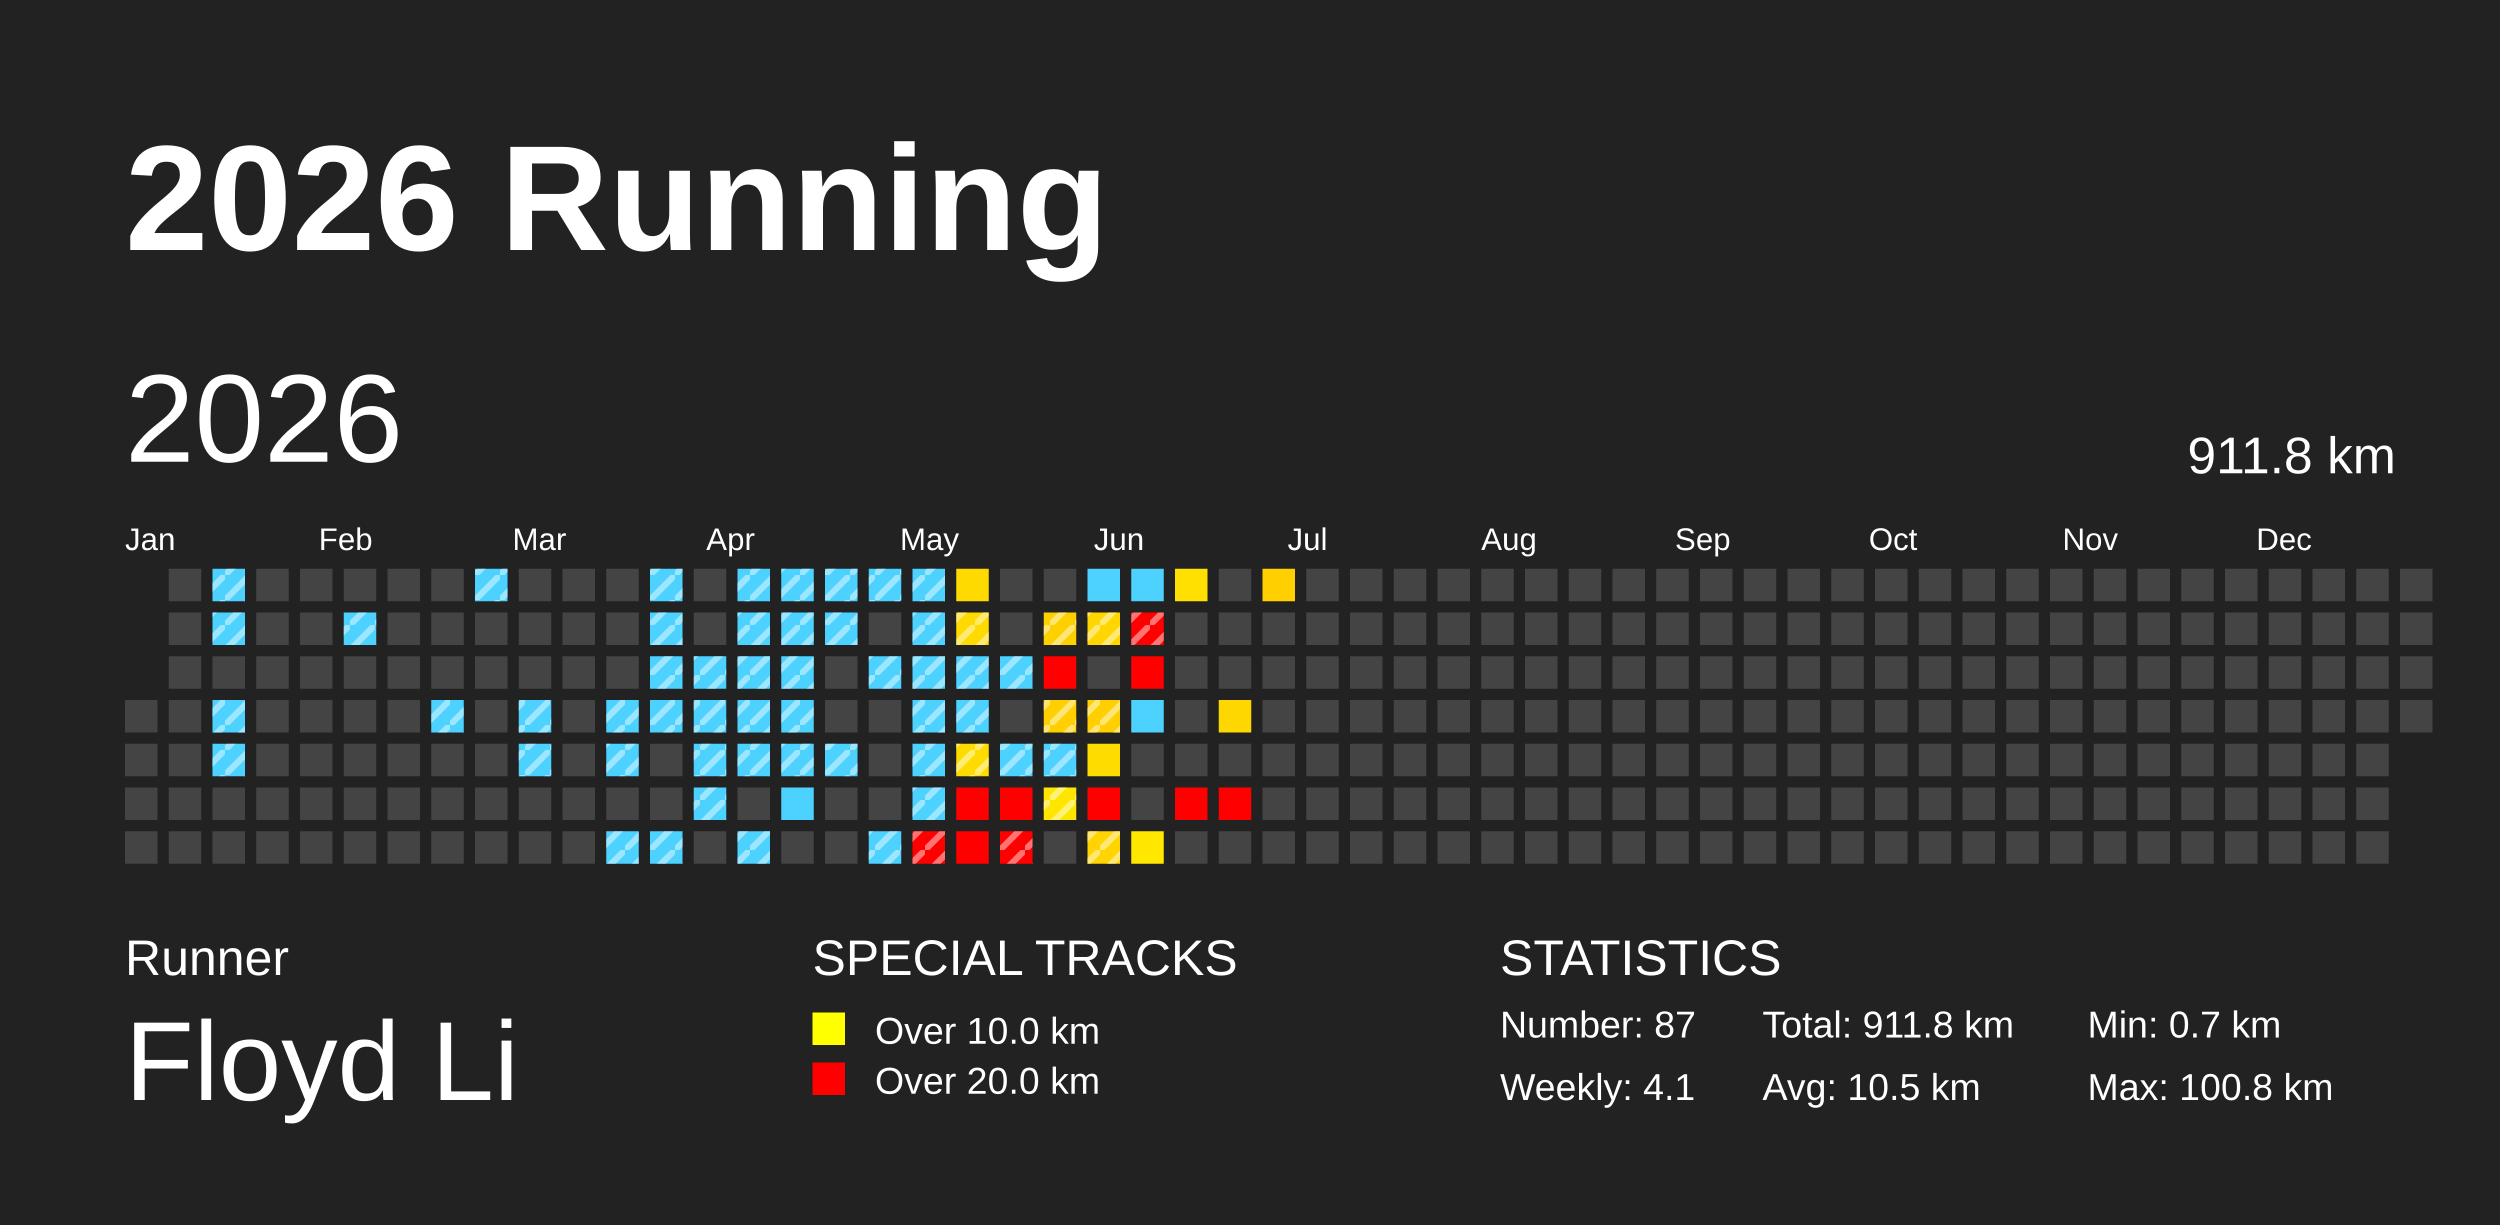
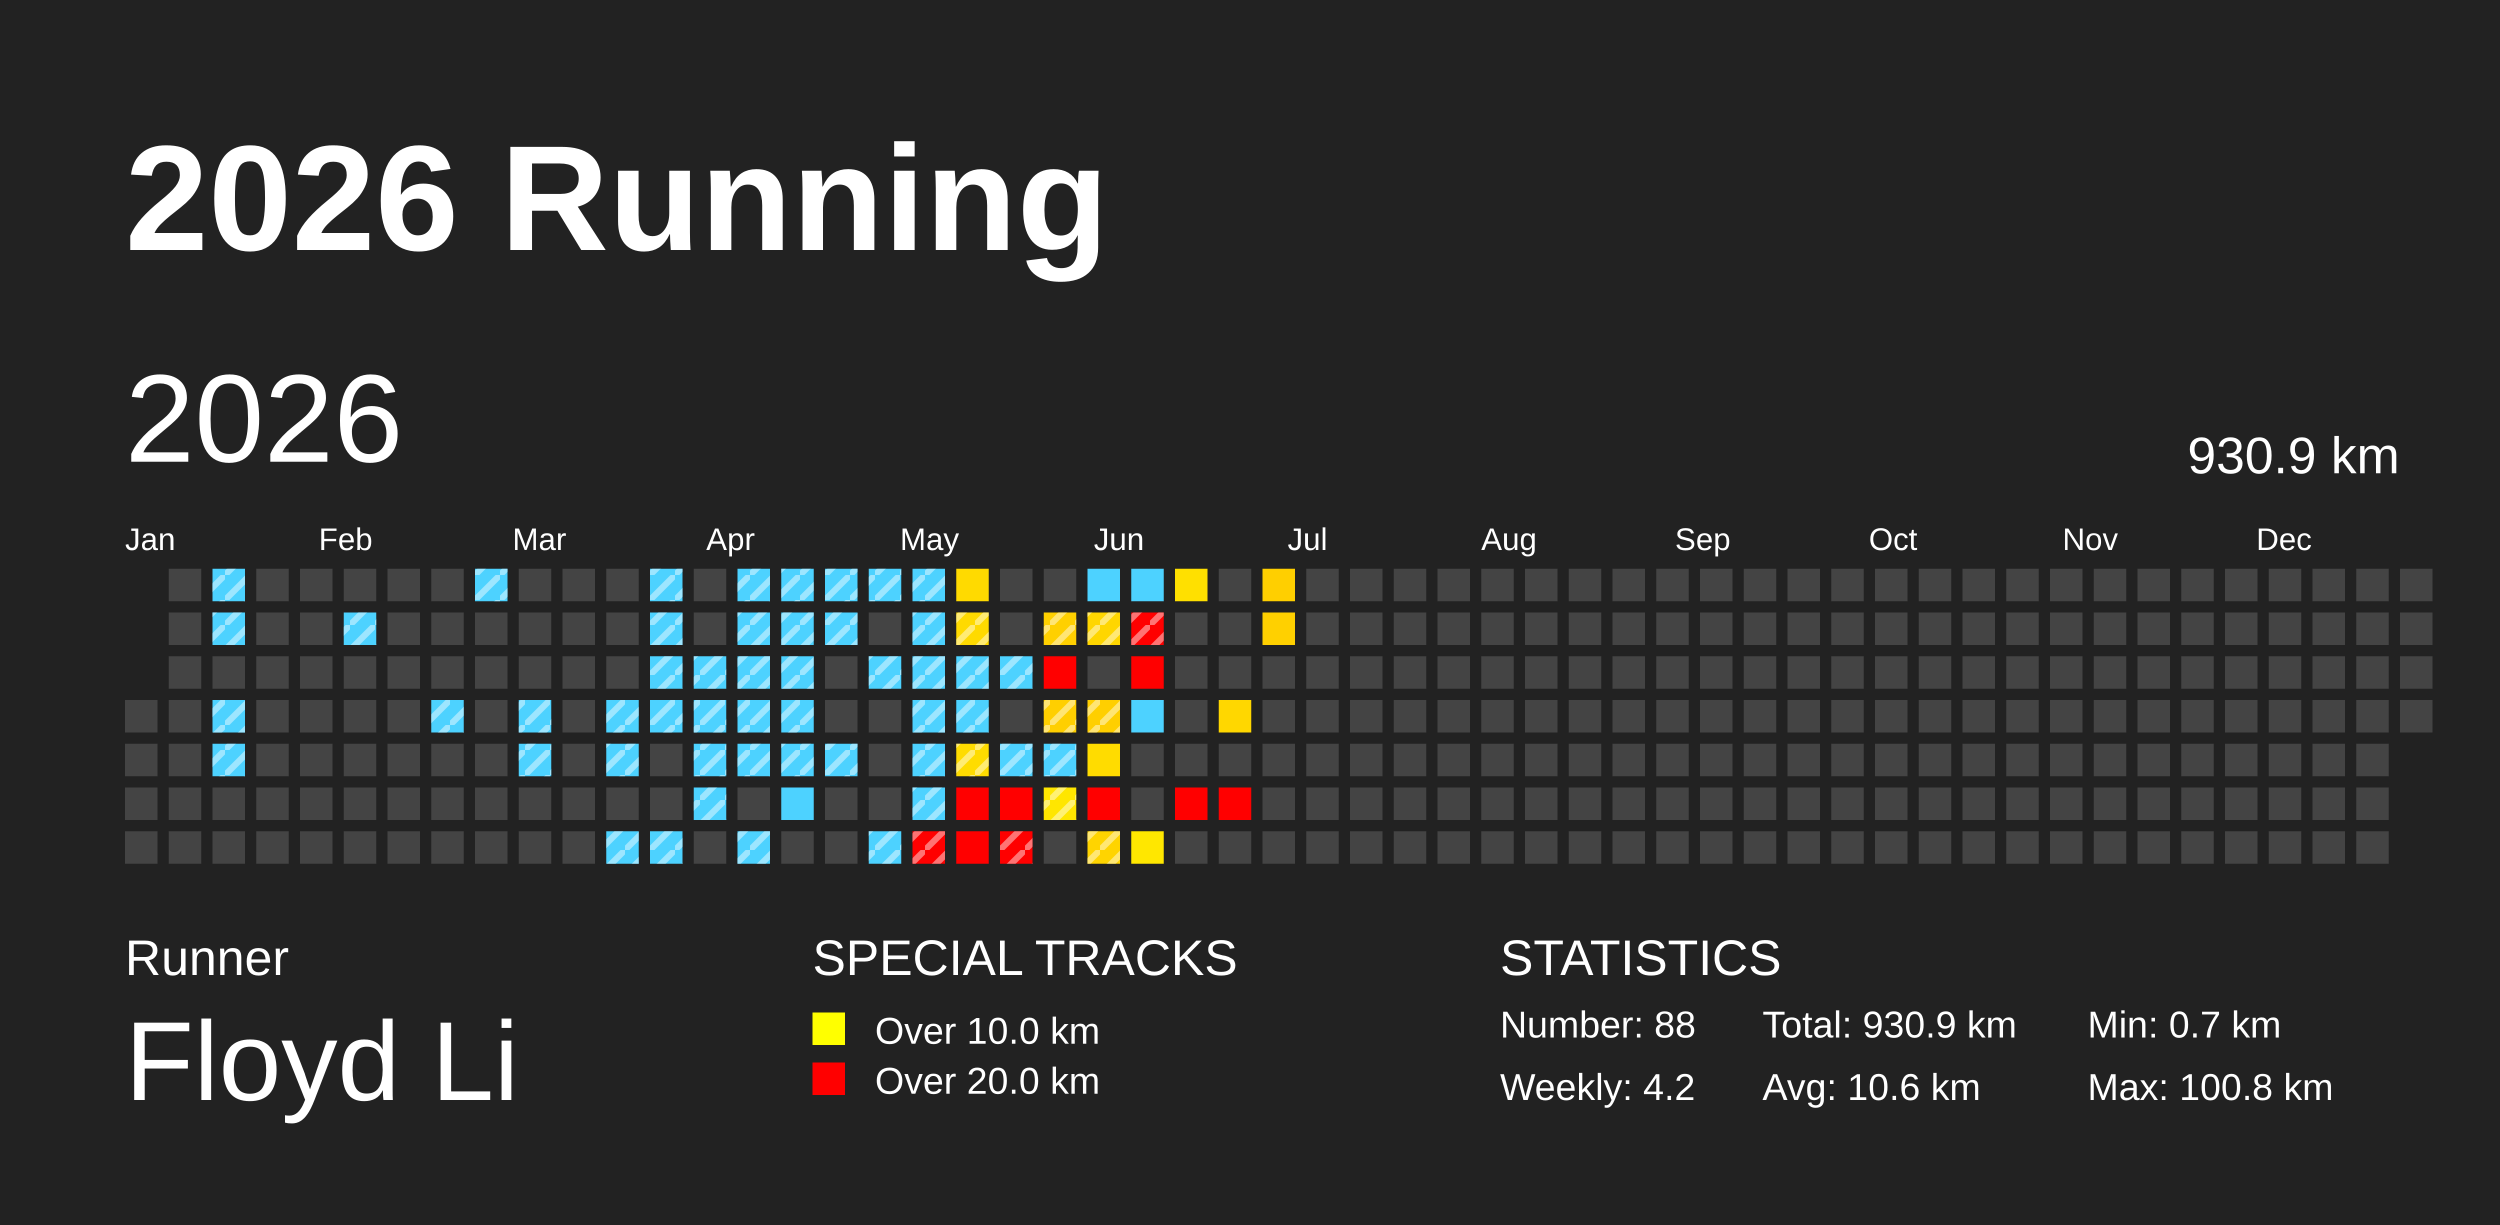
<svg xmlns="http://www.w3.org/2000/svg" baseProfile="full" height="98mm" version="1.1" viewBox="0,0,200,98" width="200mm">
  <defs>
    <pattern height="2" id="indoor-stripe" patternUnits="userSpaceOnUse" width="2">
      <line stroke="white" stroke-opacity="0.45" stroke-width="0.5" x1="0" x2="2" y1="2" y2="0" />
    </pattern>
  </defs>
  <rect fill="#222222" height="98" width="200" x="0" y="0" />
  <text fill="#FFFFFF" style="font-size:12px; font-family:Arial; font-weight:bold;" x="10" y="20">2026 Running</text>
  <text fill="#FFFFFF" style="font-size:4px; font-family:Arial" x="10" y="78">Runner</text>
  <text fill="#FFFFFF" style="font-size:9px; font-family:Arial" x="10" y="88">Floyd Li</text>
  <text fill="#FFFFFF" style="font-size:4px; font-family:Arial" x="65" y="78">SPECIAL TRACKS</text>
  <rect fill="yellow" height="2.6" width="2.6" x="65" y="81" />
  <text fill="#FFFFFF" style="font-size:3px; font-family:Arial" x="70" y="83.5">Over 10.0 km</text>
  <rect fill="red" height="2.6" width="2.6" x="65" y="85" />
  <text fill="#FFFFFF" style="font-size:3px; font-family:Arial" x="70" y="87.5">Over 20.0 km</text>
  <text fill="#FFFFFF" style="font-size:4px; font-family:Arial" x="120" y="78">STATISTICS</text>
-   <text fill="#FFFFFF" style="font-size:3px; font-family:Arial" x="120" y="83">Number: 87</text>
-   <text fill="#FFFFFF" style="font-size:3px; font-family:Arial" x="120" y="88">Weekly: 4.1</text>
-   <text fill="#FFFFFF" style="font-size:3px; font-family:Arial" x="141" y="83">Total: 911.8 km</text>
-   <text fill="#FFFFFF" style="font-size:3px; font-family:Arial" x="141" y="88">Avg: 10.5 km</text>
+   <text fill="#FFFFFF" style="font-size:3px; font-family:Arial" x="120" y="83">Number: 88</text>
+   <text fill="#FFFFFF" style="font-size:3px; font-family:Arial" x="120" y="88">Weekly: 4.2</text>
+   <text fill="#FFFFFF" style="font-size:3px; font-family:Arial" x="141" y="83">Total: 930.9 km</text>
+   <text fill="#FFFFFF" style="font-size:3px; font-family:Arial" x="141" y="88">Avg: 10.6 km</text>
  <text fill="#FFFFFF" style="font-size:3px; font-family:Arial" x="167" y="83">Min: 0.7 km</text>
  <text fill="#FFFFFF" style="font-size:3px; font-family:Arial" x="167" y="88">Max: 100.8 km</text>
  <text dominant-baseline="hanging" fill="#FFFFFF" style="font-size:10.0px; font-family:Arial;" x="10" y="30">2026</text>
-   <text dominant-baseline="hanging" fill="#FFFFFF" style="font-size:4.125px; font-family:Arial;" x="175" y="35">911.8 km</text>
+   <text dominant-baseline="hanging" fill="#FFFFFF" style="font-size:4.125px; font-family:Arial;" x="175" y="35">930.9 km</text>
  <text fill="#FFFFFF" style="font-size:2.5px; font-family:Arial" x="10.0" y="44">Jan</text>
  <text fill="#FFFFFF" style="font-size:2.5px; font-family:Arial" x="25.5" y="44">Feb</text>
  <text fill="#FFFFFF" style="font-size:2.5px; font-family:Arial" x="41.0" y="44">Mar</text>
  <text fill="#FFFFFF" style="font-size:2.5px; font-family:Arial" x="56.5" y="44">Apr</text>
  <text fill="#FFFFFF" style="font-size:2.5px; font-family:Arial" x="72.0" y="44">May</text>
  <text fill="#FFFFFF" style="font-size:2.5px; font-family:Arial" x="87.5" y="44">Jun</text>
  <text fill="#FFFFFF" style="font-size:2.5px; font-family:Arial" x="103.0" y="44">Jul</text>
  <text fill="#FFFFFF" style="font-size:2.5px; font-family:Arial" x="118.5" y="44">Aug</text>
  <text fill="#FFFFFF" style="font-size:2.5px; font-family:Arial" x="134.0" y="44">Sep</text>
  <text fill="#FFFFFF" style="font-size:2.5px; font-family:Arial" x="149.5" y="44">Oct</text>
  <text fill="#FFFFFF" style="font-size:2.5px; font-family:Arial" x="165.0" y="44">Nov</text>
  <text fill="#FFFFFF" style="font-size:2.5px; font-family:Arial" x="180.5" y="44">Dec</text>
  <rect fill="#444444" height="2.6" width="2.6" x="10.0" y="56.0" />
  <rect fill="#444444" height="2.6" width="2.6" x="10.0" y="59.5" />
  <rect fill="#444444" height="2.6" width="2.6" x="10.0" y="63.0" />
  <rect fill="#444444" height="2.6" width="2.6" x="10.0" y="66.5" />
  <rect fill="#444444" height="2.6" width="2.6" x="13.5" y="45.5" />
  <rect fill="#444444" height="2.6" width="2.6" x="13.5" y="49.0" />
  <rect fill="#444444" height="2.6" width="2.6" x="13.5" y="52.5" />
  <rect fill="#444444" height="2.6" width="2.6" x="13.5" y="56.0" />
  <rect fill="#444444" height="2.6" width="2.6" x="13.5" y="59.5" />
  <rect fill="#444444" height="2.6" width="2.6" x="13.5" y="63.0" />
  <rect fill="#444444" height="2.6" width="2.6" x="13.5" y="66.5" />
  <rect fill="#4dd2ff" height="2.6" width="2.6" x="17.0" y="45.5" />
  <rect fill="url(#indoor-stripe)" height="2.6" style="pointer-events: none;" width="2.6" x="17.0" y="45.5" />
  <rect fill="#4dd2ff" height="2.6" width="2.6" x="17.0" y="49.0" />
  <rect fill="url(#indoor-stripe)" height="2.6" style="pointer-events: none;" width="2.6" x="17.0" y="49.0" />
  <rect fill="#444444" height="2.6" width="2.6" x="17.0" y="52.5" />
  <rect fill="#4dd2ff" height="2.6" width="2.6" x="17.0" y="56.0" />
  <rect fill="url(#indoor-stripe)" height="2.6" style="pointer-events: none;" width="2.6" x="17.0" y="56.0" />
  <rect fill="#4dd2ff" height="2.6" width="2.6" x="17.0" y="59.5" />
  <rect fill="url(#indoor-stripe)" height="2.6" style="pointer-events: none;" width="2.6" x="17.0" y="59.5" />
  <rect fill="#444444" height="2.6" width="2.6" x="17.0" y="63.0" />
  <rect fill="#444444" height="2.6" width="2.6" x="17.0" y="66.5" />
  <rect fill="#444444" height="2.6" width="2.6" x="20.5" y="45.5" />
  <rect fill="#444444" height="2.6" width="2.6" x="20.5" y="49.0" />
  <rect fill="#444444" height="2.6" width="2.6" x="20.5" y="52.5" />
  <rect fill="#444444" height="2.6" width="2.6" x="20.5" y="56.0" />
  <rect fill="#444444" height="2.6" width="2.6" x="20.5" y="59.5" />
  <rect fill="#444444" height="2.6" width="2.6" x="20.5" y="63.0" />
  <rect fill="#444444" height="2.6" width="2.6" x="20.5" y="66.5" />
  <rect fill="#444444" height="2.6" width="2.6" x="24.0" y="45.5" />
  <rect fill="#444444" height="2.6" width="2.6" x="24.0" y="49.0" />
  <rect fill="#444444" height="2.6" width="2.6" x="24.0" y="52.5" />
  <rect fill="#444444" height="2.6" width="2.6" x="24.0" y="56.0" />
  <rect fill="#444444" height="2.6" width="2.6" x="24.0" y="59.5" />
  <rect fill="#444444" height="2.6" width="2.6" x="24.0" y="63.0" />
  <rect fill="#444444" height="2.6" width="2.6" x="24.0" y="66.5" />
  <rect fill="#444444" height="2.6" width="2.6" x="27.5" y="45.5" />
  <rect fill="#4dd2ff" height="2.6" width="2.6" x="27.5" y="49.0" />
  <rect fill="url(#indoor-stripe)" height="2.6" style="pointer-events: none;" width="2.6" x="27.5" y="49.0" />
  <rect fill="#444444" height="2.6" width="2.6" x="27.5" y="52.5" />
  <rect fill="#444444" height="2.6" width="2.6" x="27.5" y="56.0" />
  <rect fill="#444444" height="2.6" width="2.6" x="27.5" y="59.5" />
  <rect fill="#444444" height="2.6" width="2.6" x="27.5" y="63.0" />
  <rect fill="#444444" height="2.6" width="2.6" x="27.5" y="66.5" />
  <rect fill="#444444" height="2.6" width="2.6" x="31.0" y="45.5" />
  <rect fill="#444444" height="2.6" width="2.6" x="31.0" y="49.0" />
  <rect fill="#444444" height="2.6" width="2.6" x="31.0" y="52.5" />
  <rect fill="#444444" height="2.6" width="2.6" x="31.0" y="56.0" />
  <rect fill="#444444" height="2.6" width="2.6" x="31.0" y="59.5" />
  <rect fill="#444444" height="2.6" width="2.6" x="31.0" y="63.0" />
  <rect fill="#444444" height="2.6" width="2.6" x="31.0" y="66.5" />
  <rect fill="#444444" height="2.6" width="2.6" x="34.5" y="45.5" />
  <rect fill="#444444" height="2.6" width="2.6" x="34.5" y="49.0" />
  <rect fill="#444444" height="2.6" width="2.6" x="34.5" y="52.5" />
  <rect fill="#4dd2ff" height="2.6" width="2.6" x="34.5" y="56.0" />
  <rect fill="url(#indoor-stripe)" height="2.6" style="pointer-events: none;" width="2.6" x="34.5" y="56.0" />
  <rect fill="#444444" height="2.6" width="2.6" x="34.5" y="59.5" />
  <rect fill="#444444" height="2.6" width="2.6" x="34.5" y="63.0" />
  <rect fill="#444444" height="2.6" width="2.6" x="34.5" y="66.5" />
  <rect fill="#4dd2ff" height="2.6" width="2.6" x="38.0" y="45.5" />
  <rect fill="url(#indoor-stripe)" height="2.6" style="pointer-events: none;" width="2.6" x="38.0" y="45.5" />
  <rect fill="#444444" height="2.6" width="2.6" x="38.0" y="49.0" />
  <rect fill="#444444" height="2.6" width="2.6" x="38.0" y="52.5" />
  <rect fill="#444444" height="2.6" width="2.6" x="38.0" y="56.0" />
  <rect fill="#444444" height="2.6" width="2.6" x="38.0" y="59.5" />
  <rect fill="#444444" height="2.6" width="2.6" x="38.0" y="63.0" />
  <rect fill="#444444" height="2.6" width="2.6" x="38.0" y="66.5" />
  <rect fill="#444444" height="2.6" width="2.6" x="41.5" y="45.5" />
  <rect fill="#444444" height="2.6" width="2.6" x="41.5" y="49.0" />
  <rect fill="#444444" height="2.6" width="2.6" x="41.5" y="52.5" />
  <rect fill="#4dd2ff" height="2.6" width="2.6" x="41.5" y="56.0" />
  <rect fill="url(#indoor-stripe)" height="2.6" style="pointer-events: none;" width="2.6" x="41.5" y="56.0" />
  <rect fill="#4dd2ff" height="2.6" width="2.6" x="41.5" y="59.5" />
  <rect fill="url(#indoor-stripe)" height="2.6" style="pointer-events: none;" width="2.6" x="41.5" y="59.5" />
  <rect fill="#444444" height="2.6" width="2.6" x="41.5" y="63.0" />
  <rect fill="#444444" height="2.6" width="2.6" x="41.5" y="66.5" />
  <rect fill="#444444" height="2.6" width="2.6" x="45.0" y="45.5" />
  <rect fill="#444444" height="2.6" width="2.6" x="45.0" y="49.0" />
  <rect fill="#444444" height="2.6" width="2.6" x="45.0" y="52.5" />
  <rect fill="#444444" height="2.6" width="2.6" x="45.0" y="56.0" />
  <rect fill="#444444" height="2.6" width="2.6" x="45.0" y="59.5" />
  <rect fill="#444444" height="2.6" width="2.6" x="45.0" y="63.0" />
  <rect fill="#444444" height="2.6" width="2.6" x="45.0" y="66.5" />
  <rect fill="#444444" height="2.6" width="2.6" x="48.5" y="45.5" />
  <rect fill="#444444" height="2.6" width="2.6" x="48.5" y="49.0" />
  <rect fill="#444444" height="2.6" width="2.6" x="48.5" y="52.5" />
  <rect fill="#4dd2ff" height="2.6" width="2.6" x="48.5" y="56.0" />
  <rect fill="url(#indoor-stripe)" height="2.6" style="pointer-events: none;" width="2.6" x="48.5" y="56.0" />
  <rect fill="#4dd2ff" height="2.6" width="2.6" x="48.5" y="59.5" />
  <rect fill="url(#indoor-stripe)" height="2.6" style="pointer-events: none;" width="2.6" x="48.5" y="59.5" />
  <rect fill="#444444" height="2.6" width="2.6" x="48.5" y="63.0" />
  <rect fill="#4dd2ff" height="2.6" width="2.6" x="48.5" y="66.5" />
  <rect fill="url(#indoor-stripe)" height="2.6" style="pointer-events: none;" width="2.6" x="48.5" y="66.5" />
  <rect fill="#4dd2ff" height="2.6" width="2.6" x="52.0" y="45.5" />
  <rect fill="url(#indoor-stripe)" height="2.6" style="pointer-events: none;" width="2.6" x="52.0" y="45.5" />
  <rect fill="#4dd2ff" height="2.6" width="2.6" x="52.0" y="49.0" />
  <rect fill="url(#indoor-stripe)" height="2.6" style="pointer-events: none;" width="2.6" x="52.0" y="49.0" />
  <rect fill="#4dd2ff" height="2.6" width="2.6" x="52.0" y="52.5" />
  <rect fill="url(#indoor-stripe)" height="2.6" style="pointer-events: none;" width="2.6" x="52.0" y="52.5" />
  <rect fill="#4dd2ff" height="2.6" width="2.6" x="52.0" y="56.0" />
  <rect fill="url(#indoor-stripe)" height="2.6" style="pointer-events: none;" width="2.6" x="52.0" y="56.0" />
  <rect fill="#444444" height="2.6" width="2.6" x="52.0" y="59.5" />
  <rect fill="#444444" height="2.6" width="2.6" x="52.0" y="63.0" />
  <rect fill="#4dd2ff" height="2.6" width="2.6" x="52.0" y="66.5" />
  <rect fill="url(#indoor-stripe)" height="2.6" style="pointer-events: none;" width="2.6" x="52.0" y="66.5" />
  <rect fill="#444444" height="2.6" width="2.6" x="55.5" y="45.5" />
  <rect fill="#444444" height="2.6" width="2.6" x="55.5" y="49.0" />
  <rect fill="#4dd2ff" height="2.6" width="2.6" x="55.5" y="52.5" />
  <rect fill="url(#indoor-stripe)" height="2.6" style="pointer-events: none;" width="2.6" x="55.5" y="52.5" />
  <rect fill="#4dd2ff" height="2.6" width="2.6" x="55.5" y="56.0" />
  <rect fill="url(#indoor-stripe)" height="2.6" style="pointer-events: none;" width="2.6" x="55.5" y="56.0" />
  <rect fill="#4dd2ff" height="2.6" width="2.6" x="55.5" y="59.5" />
  <rect fill="url(#indoor-stripe)" height="2.6" style="pointer-events: none;" width="2.6" x="55.5" y="59.5" />
  <rect fill="#4dd2ff" height="2.6" width="2.6" x="55.5" y="63.0" />
  <rect fill="url(#indoor-stripe)" height="2.6" style="pointer-events: none;" width="2.6" x="55.5" y="63.0" />
  <rect fill="#444444" height="2.6" width="2.6" x="55.5" y="66.5" />
  <rect fill="#4dd2ff" height="2.6" width="2.6" x="59.0" y="45.5" />
  <rect fill="url(#indoor-stripe)" height="2.6" style="pointer-events: none;" width="2.6" x="59.0" y="45.5" />
  <rect fill="#4dd2ff" height="2.6" width="2.6" x="59.0" y="49.0" />
  <rect fill="url(#indoor-stripe)" height="2.6" style="pointer-events: none;" width="2.6" x="59.0" y="49.0" />
  <rect fill="#4dd2ff" height="2.6" width="2.6" x="59.0" y="52.5" />
  <rect fill="url(#indoor-stripe)" height="2.6" style="pointer-events: none;" width="2.6" x="59.0" y="52.5" />
  <rect fill="#4dd2ff" height="2.6" width="2.6" x="59.0" y="56.0" />
  <rect fill="url(#indoor-stripe)" height="2.6" style="pointer-events: none;" width="2.6" x="59.0" y="56.0" />
  <rect fill="#4dd2ff" height="2.6" width="2.6" x="59.0" y="59.5" />
  <rect fill="url(#indoor-stripe)" height="2.6" style="pointer-events: none;" width="2.6" x="59.0" y="59.5" />
  <rect fill="#444444" height="2.6" width="2.6" x="59.0" y="63.0" />
  <rect fill="#4dd2ff" height="2.6" width="2.6" x="59.0" y="66.5" />
  <rect fill="url(#indoor-stripe)" height="2.6" style="pointer-events: none;" width="2.6" x="59.0" y="66.5" />
  <rect fill="#4dd2ff" height="2.6" width="2.6" x="62.5" y="45.5" />
  <rect fill="url(#indoor-stripe)" height="2.6" style="pointer-events: none;" width="2.6" x="62.5" y="45.5" />
  <rect fill="#4dd2ff" height="2.6" width="2.6" x="62.5" y="49.0" />
  <rect fill="url(#indoor-stripe)" height="2.6" style="pointer-events: none;" width="2.6" x="62.5" y="49.0" />
  <rect fill="#4dd2ff" height="2.6" width="2.6" x="62.5" y="52.5" />
  <rect fill="url(#indoor-stripe)" height="2.6" style="pointer-events: none;" width="2.6" x="62.5" y="52.5" />
  <rect fill="#4dd2ff" height="2.6" width="2.6" x="62.5" y="56.0" />
  <rect fill="url(#indoor-stripe)" height="2.6" style="pointer-events: none;" width="2.6" x="62.5" y="56.0" />
  <rect fill="#4dd2ff" height="2.6" width="2.6" x="62.5" y="59.5" />
  <rect fill="url(#indoor-stripe)" height="2.6" style="pointer-events: none;" width="2.6" x="62.5" y="59.5" />
  <rect fill="#4dd2ff" height="2.6" width="2.6" x="62.5" y="63.0" />
  <rect fill="#444444" height="2.6" width="2.6" x="62.5" y="66.5" />
  <rect fill="#4dd2ff" height="2.6" width="2.6" x="66.0" y="45.5" />
  <rect fill="url(#indoor-stripe)" height="2.6" style="pointer-events: none;" width="2.6" x="66.0" y="45.5" />
  <rect fill="#4dd2ff" height="2.6" width="2.6" x="66.0" y="49.0" />
  <rect fill="url(#indoor-stripe)" height="2.6" style="pointer-events: none;" width="2.6" x="66.0" y="49.0" />
  <rect fill="#444444" height="2.6" width="2.6" x="66.0" y="52.5" />
  <rect fill="#444444" height="2.6" width="2.6" x="66.0" y="56.0" />
  <rect fill="#4dd2ff" height="2.6" width="2.6" x="66.0" y="59.5" />
  <rect fill="url(#indoor-stripe)" height="2.6" style="pointer-events: none;" width="2.6" x="66.0" y="59.5" />
  <rect fill="#444444" height="2.6" width="2.6" x="66.0" y="63.0" />
  <rect fill="#444444" height="2.6" width="2.6" x="66.0" y="66.5" />
  <rect fill="#4dd2ff" height="2.6" width="2.6" x="69.5" y="45.5" />
  <rect fill="url(#indoor-stripe)" height="2.6" style="pointer-events: none;" width="2.6" x="69.5" y="45.5" />
  <rect fill="#444444" height="2.6" width="2.6" x="69.5" y="49.0" />
  <rect fill="#4dd2ff" height="2.6" width="2.6" x="69.5" y="52.5" />
  <rect fill="url(#indoor-stripe)" height="2.6" style="pointer-events: none;" width="2.6" x="69.5" y="52.5" />
  <rect fill="#444444" height="2.6" width="2.6" x="69.5" y="56.0" />
  <rect fill="#444444" height="2.6" width="2.6" x="69.5" y="59.5" />
  <rect fill="#444444" height="2.6" width="2.6" x="69.5" y="63.0" />
  <rect fill="#4dd2ff" height="2.6" width="2.6" x="69.5" y="66.5" />
  <rect fill="url(#indoor-stripe)" height="2.6" style="pointer-events: none;" width="2.6" x="69.5" y="66.5" />
  <rect fill="#4dd2ff" height="2.6" width="2.6" x="73.0" y="45.5" />
  <rect fill="url(#indoor-stripe)" height="2.6" style="pointer-events: none;" width="2.6" x="73.0" y="45.5" />
  <rect fill="#4dd2ff" height="2.6" width="2.6" x="73.0" y="49.0" />
  <rect fill="url(#indoor-stripe)" height="2.6" style="pointer-events: none;" width="2.6" x="73.0" y="49.0" />
  <rect fill="#4dd2ff" height="2.6" width="2.6" x="73.0" y="52.5" />
  <rect fill="url(#indoor-stripe)" height="2.6" style="pointer-events: none;" width="2.6" x="73.0" y="52.5" />
  <rect fill="#4dd2ff" height="2.6" width="2.6" x="73.0" y="56.0" />
  <rect fill="url(#indoor-stripe)" height="2.6" style="pointer-events: none;" width="2.6" x="73.0" y="56.0" />
  <rect fill="#4dd2ff" height="2.6" width="2.6" x="73.0" y="59.5" />
  <rect fill="url(#indoor-stripe)" height="2.6" style="pointer-events: none;" width="2.6" x="73.0" y="59.5" />
  <rect fill="#4dd2ff" height="2.6" width="2.6" x="73.0" y="63.0" />
  <rect fill="url(#indoor-stripe)" height="2.6" style="pointer-events: none;" width="2.6" x="73.0" y="63.0" />
  <rect fill="red" height="2.6" width="2.6" x="73.0" y="66.5" />
  <rect fill="url(#indoor-stripe)" height="2.6" style="pointer-events: none;" width="2.6" x="73.0" y="66.5" />
  <rect fill="#ffda00" height="2.6" width="2.6" x="76.5" y="45.5" />
  <rect fill="#ffda00" height="2.6" width="2.6" x="76.5" y="49.0" />
  <rect fill="url(#indoor-stripe)" height="2.6" style="pointer-events: none;" width="2.6" x="76.5" y="49.0" />
  <rect fill="#4dd2ff" height="2.6" width="2.6" x="76.5" y="52.5" />
  <rect fill="url(#indoor-stripe)" height="2.6" style="pointer-events: none;" width="2.6" x="76.5" y="52.5" />
  <rect fill="#4dd2ff" height="2.6" width="2.6" x="76.5" y="56.0" />
  <rect fill="url(#indoor-stripe)" height="2.6" style="pointer-events: none;" width="2.6" x="76.5" y="56.0" />
  <rect fill="#ffdc00" height="2.6" width="2.6" x="76.5" y="59.5" />
  <rect fill="url(#indoor-stripe)" height="2.6" style="pointer-events: none;" width="2.6" x="76.5" y="59.5" />
  <rect fill="red" height="2.6" width="2.6" x="76.5" y="63.0" />
  <rect fill="red" height="2.6" width="2.6" x="76.5" y="66.5" />
  <rect fill="#444444" height="2.6" width="2.6" x="80.0" y="45.5" />
  <rect fill="#444444" height="2.6" width="2.6" x="80.0" y="49.0" />
  <rect fill="#4dd2ff" height="2.6" width="2.6" x="80.0" y="52.5" />
  <rect fill="url(#indoor-stripe)" height="2.6" style="pointer-events: none;" width="2.6" x="80.0" y="52.5" />
  <rect fill="#444444" height="2.6" width="2.6" x="80.0" y="56.0" />
  <rect fill="#4dd2ff" height="2.6" width="2.6" x="80.0" y="59.5" />
  <rect fill="url(#indoor-stripe)" height="2.6" style="pointer-events: none;" width="2.6" x="80.0" y="59.5" />
  <rect fill="red" height="2.6" width="2.6" x="80.0" y="63.0" />
  <rect fill="red" height="2.6" width="2.6" x="80.0" y="66.5" />
  <rect fill="url(#indoor-stripe)" height="2.6" style="pointer-events: none;" width="2.6" x="80.0" y="66.5" />
  <rect fill="#444444" height="2.6" width="2.6" x="83.5" y="45.5" />
  <rect fill="#ffd000" height="2.6" width="2.6" x="83.5" y="49.0" />
  <rect fill="url(#indoor-stripe)" height="2.6" style="pointer-events: none;" width="2.6" x="83.5" y="49.0" />
  <rect fill="red" height="2.6" width="2.6" x="83.5" y="52.5" />
  <rect fill="#ffcf00" height="2.6" width="2.6" x="83.5" y="56.0" />
  <rect fill="url(#indoor-stripe)" height="2.6" style="pointer-events: none;" width="2.6" x="83.5" y="56.0" />
  <rect fill="#4dd2ff" height="2.6" width="2.6" x="83.5" y="59.5" />
  <rect fill="url(#indoor-stripe)" height="2.6" style="pointer-events: none;" width="2.6" x="83.5" y="59.5" />
  <rect fill="#ffe600" height="2.6" width="2.6" x="83.5" y="63.0" />
  <rect fill="url(#indoor-stripe)" height="2.6" style="pointer-events: none;" width="2.6" x="83.5" y="63.0" />
  <rect fill="#444444" height="2.6" width="2.6" x="83.5" y="66.5" />
  <rect fill="#4dd2ff" height="2.6" width="2.6" x="87.0" y="45.5" />
  <rect fill="#ffd600" height="2.6" width="2.6" x="87.0" y="49.0" />
  <rect fill="url(#indoor-stripe)" height="2.6" style="pointer-events: none;" width="2.6" x="87.0" y="49.0" />
  <rect fill="#444444" height="2.6" width="2.6" x="87.0" y="52.5" />
  <rect fill="#ffcf00" height="2.6" width="2.6" x="87.0" y="56.0" />
  <rect fill="url(#indoor-stripe)" height="2.6" style="pointer-events: none;" width="2.6" x="87.0" y="56.0" />
  <rect fill="#ffdc00" height="2.6" width="2.6" x="87.0" y="59.5" />
  <rect fill="red" height="2.6" width="2.6" x="87.0" y="63.0" />
  <rect fill="#ffd400" height="2.6" width="2.6" x="87.0" y="66.5" />
  <rect fill="url(#indoor-stripe)" height="2.6" style="pointer-events: none;" width="2.6" x="87.0" y="66.5" />
  <rect fill="#4dd2ff" height="2.6" width="2.6" x="90.5" y="45.5" />
  <rect fill="red" height="2.6" width="2.6" x="90.5" y="49.0" />
  <rect fill="url(#indoor-stripe)" height="2.6" style="pointer-events: none;" width="2.6" x="90.5" y="49.0" />
  <rect fill="red" height="2.6" width="2.6" x="90.5" y="52.5" />
  <rect fill="#4dd2ff" height="2.6" width="2.6" x="90.5" y="56.0" />
  <rect fill="#444444" height="2.6" width="2.6" x="90.5" y="59.5" />
  <rect fill="#444444" height="2.6" width="2.6" x="90.5" y="63.0" />
  <rect fill="#ffe700" height="2.6" width="2.6" x="90.5" y="66.5" />
  <rect fill="#ffe000" height="2.6" width="2.6" x="94.0" y="45.5" />
  <rect fill="#444444" height="2.6" width="2.6" x="94.0" y="49.0" />
  <rect fill="#444444" height="2.6" width="2.6" x="94.0" y="52.5" />
  <rect fill="#444444" height="2.6" width="2.6" x="94.0" y="56.0" />
  <rect fill="#444444" height="2.6" width="2.6" x="94.0" y="59.5" />
  <rect fill="red" height="2.6" width="2.6" x="94.0" y="63.0" />
  <rect fill="#444444" height="2.6" width="2.6" x="94.0" y="66.5" />
  <rect fill="#444444" height="2.6" width="2.6" x="97.5" y="45.5" />
  <rect fill="#444444" height="2.6" width="2.6" x="97.5" y="49.0" />
  <rect fill="#444444" height="2.6" width="2.6" x="97.5" y="52.5" />
  <rect fill="#ffd700" height="2.6" width="2.6" x="97.5" y="56.0" />
  <rect fill="#444444" height="2.6" width="2.6" x="97.5" y="59.5" />
  <rect fill="red" height="2.6" width="2.6" x="97.5" y="63.0" />
  <rect fill="#444444" height="2.6" width="2.6" x="97.5" y="66.5" />
  <rect fill="#ffcf00" height="2.6" width="2.6" x="101.0" y="45.5" />
-   <rect fill="#444444" height="2.6" width="2.6" x="101.0" y="49.0" />
+   <rect fill="#ffd000" height="2.6" width="2.6" x="101.0" y="49.0" />
  <rect fill="#444444" height="2.6" width="2.6" x="101.0" y="52.5" />
  <rect fill="#444444" height="2.6" width="2.6" x="101.0" y="56.0" />
  <rect fill="#444444" height="2.6" width="2.6" x="101.0" y="59.5" />
  <rect fill="#444444" height="2.6" width="2.6" x="101.0" y="63.0" />
  <rect fill="#444444" height="2.6" width="2.6" x="101.0" y="66.5" />
  <rect fill="#444444" height="2.6" width="2.6" x="104.5" y="45.5" />
  <rect fill="#444444" height="2.6" width="2.6" x="104.5" y="49.0" />
  <rect fill="#444444" height="2.6" width="2.6" x="104.5" y="52.5" />
  <rect fill="#444444" height="2.6" width="2.6" x="104.5" y="56.0" />
  <rect fill="#444444" height="2.6" width="2.6" x="104.5" y="59.5" />
  <rect fill="#444444" height="2.6" width="2.6" x="104.5" y="63.0" />
  <rect fill="#444444" height="2.6" width="2.6" x="104.5" y="66.5" />
  <rect fill="#444444" height="2.6" width="2.6" x="108.0" y="45.5" />
  <rect fill="#444444" height="2.6" width="2.6" x="108.0" y="49.0" />
  <rect fill="#444444" height="2.6" width="2.6" x="108.0" y="52.5" />
  <rect fill="#444444" height="2.6" width="2.6" x="108.0" y="56.0" />
  <rect fill="#444444" height="2.6" width="2.6" x="108.0" y="59.5" />
  <rect fill="#444444" height="2.6" width="2.6" x="108.0" y="63.0" />
  <rect fill="#444444" height="2.6" width="2.6" x="108.0" y="66.5" />
  <rect fill="#444444" height="2.6" width="2.6" x="111.5" y="45.5" />
  <rect fill="#444444" height="2.6" width="2.6" x="111.5" y="49.0" />
  <rect fill="#444444" height="2.6" width="2.6" x="111.5" y="52.5" />
  <rect fill="#444444" height="2.6" width="2.6" x="111.5" y="56.0" />
  <rect fill="#444444" height="2.6" width="2.6" x="111.5" y="59.5" />
  <rect fill="#444444" height="2.6" width="2.6" x="111.5" y="63.0" />
  <rect fill="#444444" height="2.6" width="2.6" x="111.5" y="66.5" />
  <rect fill="#444444" height="2.6" width="2.6" x="115.0" y="45.5" />
  <rect fill="#444444" height="2.6" width="2.6" x="115.0" y="49.0" />
  <rect fill="#444444" height="2.6" width="2.6" x="115.0" y="52.5" />
  <rect fill="#444444" height="2.6" width="2.6" x="115.0" y="56.0" />
  <rect fill="#444444" height="2.6" width="2.6" x="115.0" y="59.5" />
  <rect fill="#444444" height="2.6" width="2.6" x="115.0" y="63.0" />
  <rect fill="#444444" height="2.6" width="2.6" x="115.0" y="66.5" />
  <rect fill="#444444" height="2.6" width="2.6" x="118.5" y="45.5" />
  <rect fill="#444444" height="2.6" width="2.6" x="118.5" y="49.0" />
  <rect fill="#444444" height="2.6" width="2.6" x="118.5" y="52.5" />
  <rect fill="#444444" height="2.6" width="2.6" x="118.5" y="56.0" />
  <rect fill="#444444" height="2.6" width="2.6" x="118.5" y="59.5" />
  <rect fill="#444444" height="2.6" width="2.6" x="118.5" y="63.0" />
  <rect fill="#444444" height="2.6" width="2.6" x="118.5" y="66.5" />
  <rect fill="#444444" height="2.6" width="2.6" x="122.0" y="45.5" />
  <rect fill="#444444" height="2.6" width="2.6" x="122.0" y="49.0" />
  <rect fill="#444444" height="2.6" width="2.6" x="122.0" y="52.5" />
  <rect fill="#444444" height="2.6" width="2.6" x="122.0" y="56.0" />
  <rect fill="#444444" height="2.6" width="2.6" x="122.0" y="59.5" />
  <rect fill="#444444" height="2.6" width="2.6" x="122.0" y="63.0" />
  <rect fill="#444444" height="2.6" width="2.6" x="122.0" y="66.5" />
  <rect fill="#444444" height="2.6" width="2.6" x="125.5" y="45.5" />
  <rect fill="#444444" height="2.6" width="2.6" x="125.5" y="49.0" />
  <rect fill="#444444" height="2.6" width="2.6" x="125.5" y="52.5" />
  <rect fill="#444444" height="2.6" width="2.6" x="125.5" y="56.0" />
  <rect fill="#444444" height="2.6" width="2.6" x="125.5" y="59.5" />
  <rect fill="#444444" height="2.6" width="2.6" x="125.5" y="63.0" />
  <rect fill="#444444" height="2.6" width="2.6" x="125.5" y="66.5" />
  <rect fill="#444444" height="2.6" width="2.6" x="129.0" y="45.5" />
  <rect fill="#444444" height="2.6" width="2.6" x="129.0" y="49.0" />
  <rect fill="#444444" height="2.6" width="2.6" x="129.0" y="52.5" />
  <rect fill="#444444" height="2.6" width="2.6" x="129.0" y="56.0" />
  <rect fill="#444444" height="2.6" width="2.6" x="129.0" y="59.5" />
  <rect fill="#444444" height="2.6" width="2.6" x="129.0" y="63.0" />
  <rect fill="#444444" height="2.6" width="2.6" x="129.0" y="66.5" />
  <rect fill="#444444" height="2.6" width="2.6" x="132.5" y="45.5" />
  <rect fill="#444444" height="2.6" width="2.6" x="132.5" y="49.0" />
  <rect fill="#444444" height="2.6" width="2.6" x="132.5" y="52.5" />
  <rect fill="#444444" height="2.6" width="2.6" x="132.5" y="56.0" />
  <rect fill="#444444" height="2.6" width="2.6" x="132.5" y="59.5" />
  <rect fill="#444444" height="2.6" width="2.6" x="132.5" y="63.0" />
  <rect fill="#444444" height="2.6" width="2.6" x="132.5" y="66.5" />
  <rect fill="#444444" height="2.6" width="2.6" x="136.0" y="45.5" />
  <rect fill="#444444" height="2.6" width="2.6" x="136.0" y="49.0" />
  <rect fill="#444444" height="2.6" width="2.6" x="136.0" y="52.5" />
  <rect fill="#444444" height="2.6" width="2.6" x="136.0" y="56.0" />
  <rect fill="#444444" height="2.6" width="2.6" x="136.0" y="59.5" />
  <rect fill="#444444" height="2.6" width="2.6" x="136.0" y="63.0" />
  <rect fill="#444444" height="2.6" width="2.6" x="136.0" y="66.5" />
  <rect fill="#444444" height="2.6" width="2.6" x="139.5" y="45.5" />
  <rect fill="#444444" height="2.6" width="2.6" x="139.5" y="49.0" />
  <rect fill="#444444" height="2.6" width="2.6" x="139.5" y="52.5" />
  <rect fill="#444444" height="2.6" width="2.6" x="139.5" y="56.0" />
  <rect fill="#444444" height="2.6" width="2.6" x="139.5" y="59.5" />
  <rect fill="#444444" height="2.6" width="2.6" x="139.5" y="63.0" />
  <rect fill="#444444" height="2.6" width="2.6" x="139.5" y="66.5" />
  <rect fill="#444444" height="2.6" width="2.6" x="143.0" y="45.5" />
  <rect fill="#444444" height="2.6" width="2.6" x="143.0" y="49.0" />
  <rect fill="#444444" height="2.6" width="2.6" x="143.0" y="52.5" />
  <rect fill="#444444" height="2.6" width="2.6" x="143.0" y="56.0" />
  <rect fill="#444444" height="2.6" width="2.6" x="143.0" y="59.5" />
  <rect fill="#444444" height="2.6" width="2.6" x="143.0" y="63.0" />
  <rect fill="#444444" height="2.6" width="2.6" x="143.0" y="66.5" />
  <rect fill="#444444" height="2.6" width="2.6" x="146.5" y="45.5" />
  <rect fill="#444444" height="2.6" width="2.6" x="146.5" y="49.0" />
  <rect fill="#444444" height="2.6" width="2.6" x="146.5" y="52.5" />
  <rect fill="#444444" height="2.6" width="2.6" x="146.5" y="56.0" />
  <rect fill="#444444" height="2.6" width="2.6" x="146.5" y="59.5" />
  <rect fill="#444444" height="2.6" width="2.6" x="146.5" y="63.0" />
  <rect fill="#444444" height="2.6" width="2.6" x="146.5" y="66.5" />
  <rect fill="#444444" height="2.6" width="2.6" x="150.0" y="45.5" />
  <rect fill="#444444" height="2.6" width="2.6" x="150.0" y="49.0" />
  <rect fill="#444444" height="2.6" width="2.6" x="150.0" y="52.5" />
  <rect fill="#444444" height="2.6" width="2.6" x="150.0" y="56.0" />
  <rect fill="#444444" height="2.6" width="2.6" x="150.0" y="59.5" />
  <rect fill="#444444" height="2.6" width="2.6" x="150.0" y="63.0" />
  <rect fill="#444444" height="2.6" width="2.6" x="150.0" y="66.5" />
  <rect fill="#444444" height="2.6" width="2.6" x="153.5" y="45.5" />
  <rect fill="#444444" height="2.6" width="2.6" x="153.5" y="49.0" />
  <rect fill="#444444" height="2.6" width="2.6" x="153.5" y="52.5" />
  <rect fill="#444444" height="2.6" width="2.6" x="153.5" y="56.0" />
  <rect fill="#444444" height="2.6" width="2.6" x="153.5" y="59.5" />
  <rect fill="#444444" height="2.6" width="2.6" x="153.5" y="63.0" />
  <rect fill="#444444" height="2.6" width="2.6" x="153.5" y="66.5" />
  <rect fill="#444444" height="2.6" width="2.6" x="157.0" y="45.5" />
  <rect fill="#444444" height="2.6" width="2.6" x="157.0" y="49.0" />
  <rect fill="#444444" height="2.6" width="2.6" x="157.0" y="52.5" />
  <rect fill="#444444" height="2.6" width="2.6" x="157.0" y="56.0" />
  <rect fill="#444444" height="2.6" width="2.6" x="157.0" y="59.5" />
  <rect fill="#444444" height="2.6" width="2.6" x="157.0" y="63.0" />
  <rect fill="#444444" height="2.6" width="2.6" x="157.0" y="66.5" />
  <rect fill="#444444" height="2.6" width="2.6" x="160.5" y="45.5" />
  <rect fill="#444444" height="2.6" width="2.6" x="160.5" y="49.0" />
  <rect fill="#444444" height="2.6" width="2.6" x="160.5" y="52.5" />
  <rect fill="#444444" height="2.6" width="2.6" x="160.5" y="56.0" />
  <rect fill="#444444" height="2.6" width="2.6" x="160.5" y="59.5" />
  <rect fill="#444444" height="2.6" width="2.6" x="160.5" y="63.0" />
  <rect fill="#444444" height="2.6" width="2.6" x="160.5" y="66.5" />
  <rect fill="#444444" height="2.6" width="2.6" x="164.0" y="45.5" />
  <rect fill="#444444" height="2.6" width="2.6" x="164.0" y="49.0" />
  <rect fill="#444444" height="2.6" width="2.6" x="164.0" y="52.5" />
  <rect fill="#444444" height="2.6" width="2.6" x="164.0" y="56.0" />
  <rect fill="#444444" height="2.6" width="2.6" x="164.0" y="59.5" />
  <rect fill="#444444" height="2.6" width="2.6" x="164.0" y="63.0" />
  <rect fill="#444444" height="2.6" width="2.6" x="164.0" y="66.5" />
  <rect fill="#444444" height="2.6" width="2.6" x="167.5" y="45.5" />
  <rect fill="#444444" height="2.6" width="2.6" x="167.5" y="49.0" />
  <rect fill="#444444" height="2.6" width="2.6" x="167.5" y="52.5" />
  <rect fill="#444444" height="2.6" width="2.6" x="167.5" y="56.0" />
  <rect fill="#444444" height="2.6" width="2.6" x="167.5" y="59.5" />
  <rect fill="#444444" height="2.6" width="2.6" x="167.5" y="63.0" />
  <rect fill="#444444" height="2.6" width="2.6" x="167.5" y="66.5" />
  <rect fill="#444444" height="2.6" width="2.6" x="171.0" y="45.5" />
  <rect fill="#444444" height="2.6" width="2.6" x="171.0" y="49.0" />
  <rect fill="#444444" height="2.6" width="2.6" x="171.0" y="52.5" />
  <rect fill="#444444" height="2.6" width="2.6" x="171.0" y="56.0" />
  <rect fill="#444444" height="2.6" width="2.6" x="171.0" y="59.5" />
  <rect fill="#444444" height="2.6" width="2.6" x="171.0" y="63.0" />
  <rect fill="#444444" height="2.6" width="2.6" x="171.0" y="66.5" />
  <rect fill="#444444" height="2.6" width="2.6" x="174.5" y="45.5" />
  <rect fill="#444444" height="2.6" width="2.6" x="174.5" y="49.0" />
  <rect fill="#444444" height="2.6" width="2.6" x="174.5" y="52.5" />
  <rect fill="#444444" height="2.6" width="2.6" x="174.5" y="56.0" />
  <rect fill="#444444" height="2.6" width="2.6" x="174.5" y="59.5" />
  <rect fill="#444444" height="2.6" width="2.6" x="174.5" y="63.0" />
  <rect fill="#444444" height="2.6" width="2.6" x="174.5" y="66.5" />
  <rect fill="#444444" height="2.6" width="2.6" x="178.0" y="45.5" />
  <rect fill="#444444" height="2.6" width="2.6" x="178.0" y="49.0" />
  <rect fill="#444444" height="2.6" width="2.6" x="178.0" y="52.5" />
  <rect fill="#444444" height="2.6" width="2.6" x="178.0" y="56.0" />
  <rect fill="#444444" height="2.6" width="2.6" x="178.0" y="59.5" />
  <rect fill="#444444" height="2.6" width="2.6" x="178.0" y="63.0" />
  <rect fill="#444444" height="2.6" width="2.6" x="178.0" y="66.5" />
  <rect fill="#444444" height="2.6" width="2.6" x="181.5" y="45.5" />
  <rect fill="#444444" height="2.6" width="2.6" x="181.5" y="49.0" />
  <rect fill="#444444" height="2.6" width="2.6" x="181.5" y="52.5" />
  <rect fill="#444444" height="2.6" width="2.6" x="181.5" y="56.0" />
  <rect fill="#444444" height="2.6" width="2.6" x="181.5" y="59.5" />
  <rect fill="#444444" height="2.6" width="2.6" x="181.5" y="63.0" />
  <rect fill="#444444" height="2.6" width="2.6" x="181.5" y="66.5" />
  <rect fill="#444444" height="2.6" width="2.6" x="185.0" y="45.5" />
  <rect fill="#444444" height="2.6" width="2.6" x="185.0" y="49.0" />
  <rect fill="#444444" height="2.6" width="2.6" x="185.0" y="52.5" />
  <rect fill="#444444" height="2.6" width="2.6" x="185.0" y="56.0" />
  <rect fill="#444444" height="2.6" width="2.6" x="185.0" y="59.5" />
  <rect fill="#444444" height="2.6" width="2.6" x="185.0" y="63.0" />
  <rect fill="#444444" height="2.6" width="2.6" x="185.0" y="66.5" />
  <rect fill="#444444" height="2.6" width="2.6" x="188.5" y="45.5" />
  <rect fill="#444444" height="2.6" width="2.6" x="188.5" y="49.0" />
  <rect fill="#444444" height="2.6" width="2.6" x="188.5" y="52.5" />
  <rect fill="#444444" height="2.6" width="2.6" x="188.5" y="56.0" />
  <rect fill="#444444" height="2.6" width="2.6" x="188.5" y="59.5" />
  <rect fill="#444444" height="2.6" width="2.6" x="188.5" y="63.0" />
  <rect fill="#444444" height="2.6" width="2.6" x="188.5" y="66.5" />
  <rect fill="#444444" height="2.6" width="2.6" x="192.0" y="45.5" />
  <rect fill="#444444" height="2.6" width="2.6" x="192.0" y="49.0" />
  <rect fill="#444444" height="2.6" width="2.6" x="192.0" y="52.5" />
  <rect fill="#444444" height="2.6" width="2.6" x="192.0" y="56.0" />
</svg>
